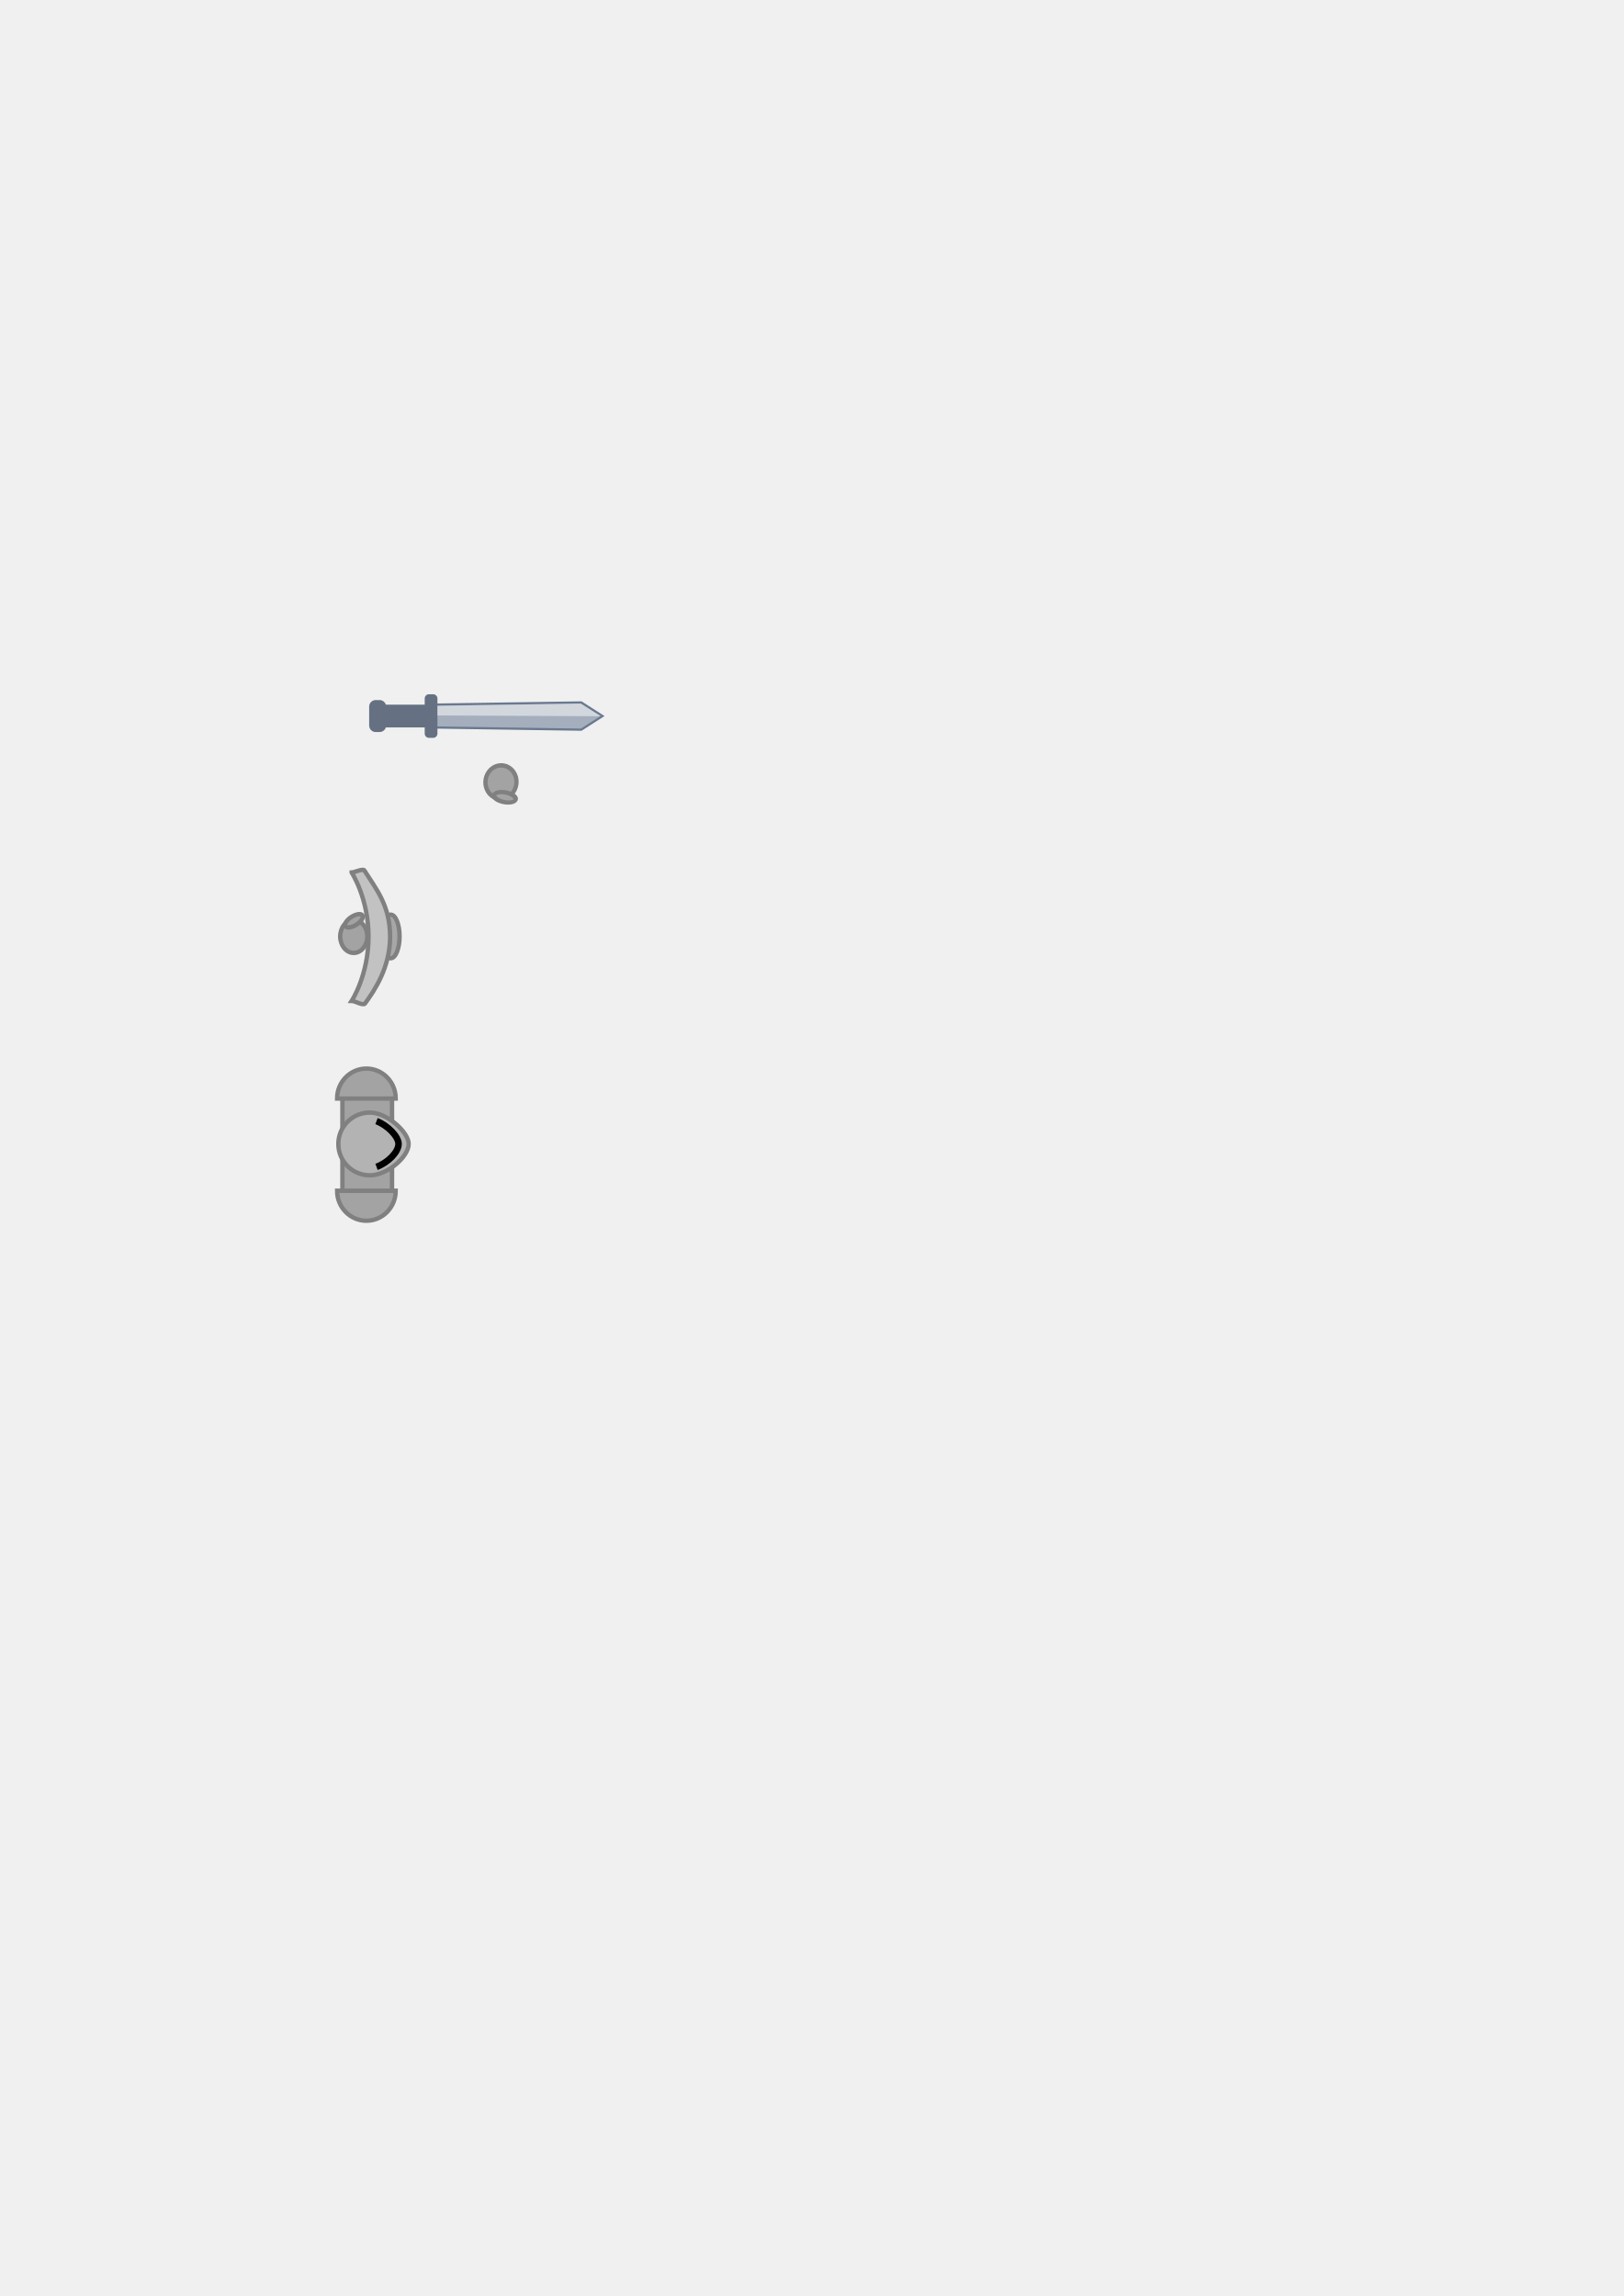
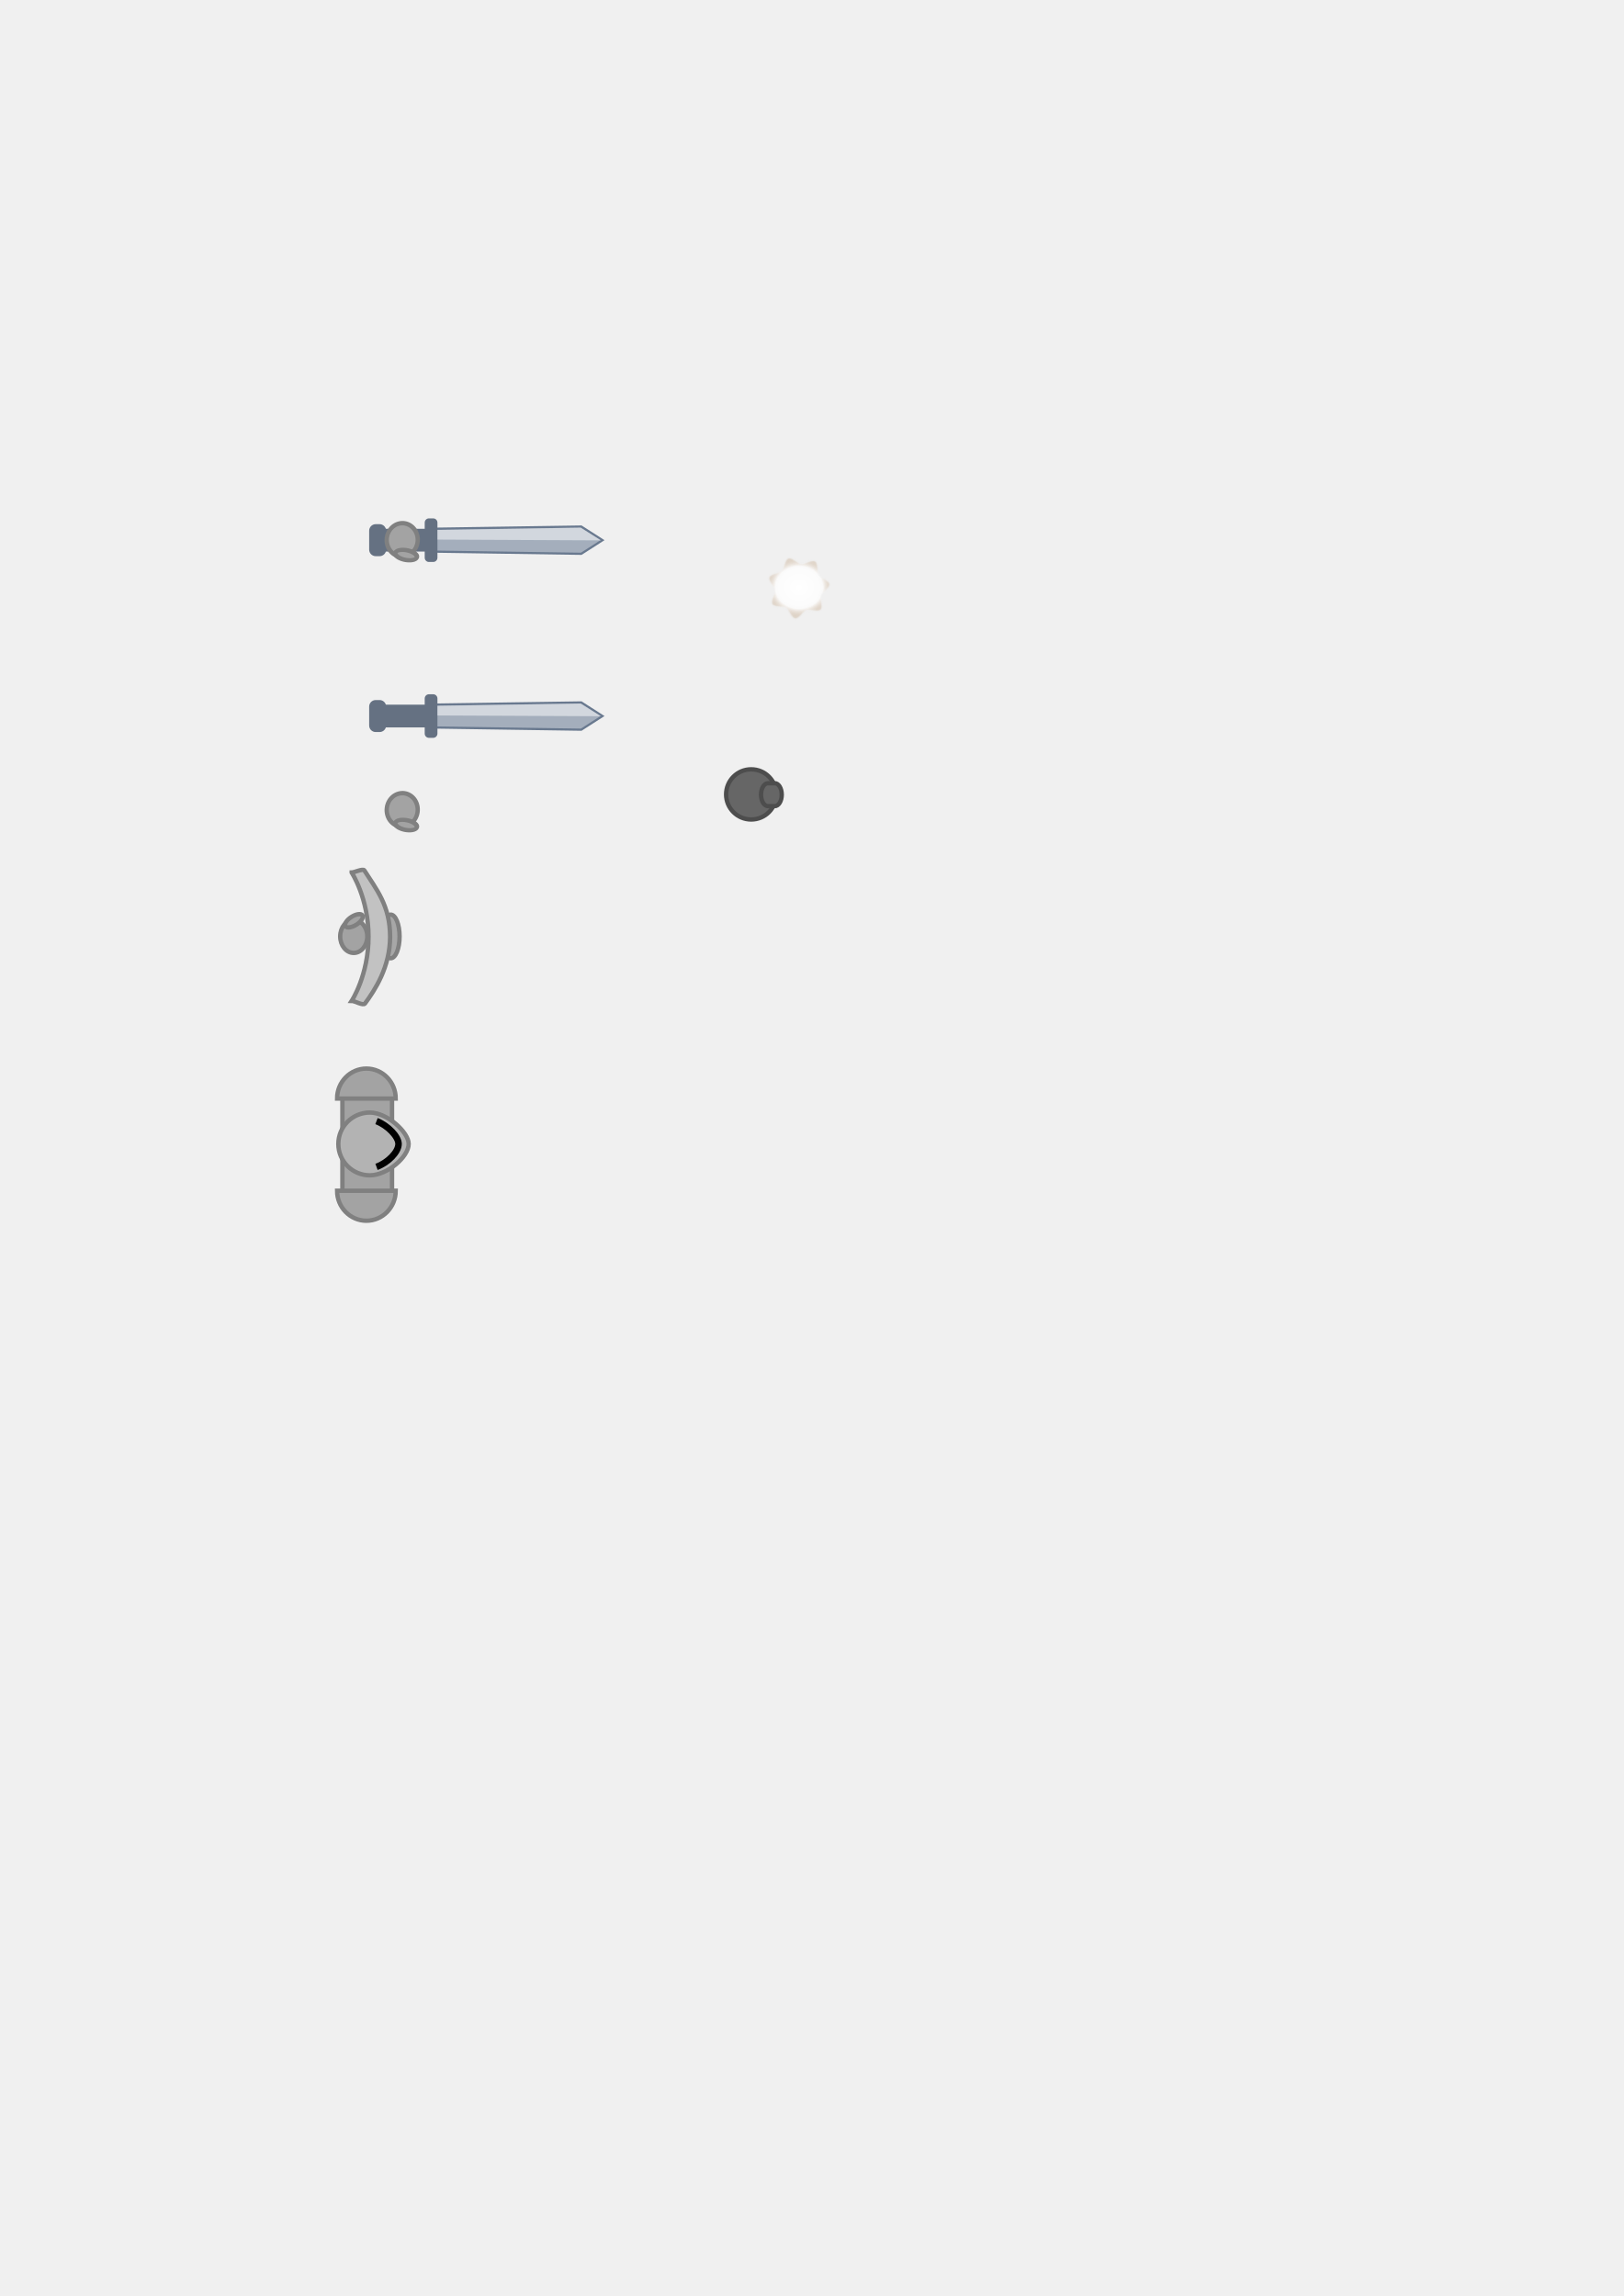
- <svg xmlns="http://www.w3.org/2000/svg" width="210mm" height="297mm" viewBox="0 0 744.094 1052.362" id="svg2" version="1.1">
-   <defs id="defs4" />
+ <svg xmlns="http://www.w3.org/2000/svg" xmlns:xlink="http://www.w3.org/1999/xlink" width="210mm" height="297mm" viewBox="0 0 744.094 1052.362" id="svg2" version="1.1">
+   <defs id="defs4">
+     <linearGradient id="linearGradient4383">
+       <stop style="stop-color:#ffffff;stop-opacity:1" offset="0" id="stop4385" />
+       <stop id="stop4393" offset="0.586" style="stop-color:#ffffff;stop-opacity:0.737" />
+       <stop style="stop-color:#804200;stop-opacity:0" offset="1" id="stop4387" />
+     </linearGradient>
+     <filter style="color-interpolation-filters:sRGB" id="filter4379" x="-0.044" width="1.089" y="-0.044" height="1.089">
+       <feGaussianBlur stdDeviation="0.508" id="feGaussianBlur4381" />
+     </filter>
+     <radialGradient xlink:href="#linearGradient4383" id="radialGradient4391" cx="366.275" cy="269.233" fx="366.275" fy="269.233" r="14.96" gradientUnits="userSpaceOnUse" gradientTransform="matrix(1.240771,0.00534199,-0.00476321,1.106341,-86.98799,-30.57873)" />
+   </defs>
  <g id="layer1">
    <g id="g4202" transform="matrix(0,1,-1,0,556.5222,342.7722)">
      <rect y="376.862" x="155.25" height="22.75" width="52.25" id="rect4164" style="color:#000000;clip-rule:nonzero;display:inline;overflow:visible;visibility:visible;opacity:1;isolation:auto;mix-blend-mode:normal;color-interpolation:sRGB;color-interpolation-filters:linearRGB;solid-color:#000000;solid-opacity:1;fill:#a3a3a3;fill-opacity:1;fill-rule:evenodd;stroke:#808080;stroke-width:2;stroke-linecap:butt;stroke-linejoin:miter;stroke-miterlimit:4;stroke-dasharray:none;stroke-dashoffset:0;stroke-opacity:1;marker:none;color-rendering:auto;image-rendering:auto;shape-rendering:auto;text-rendering:auto;enable-background:accumulate" />
      <path id="path4136" d="m 195.933,387.046 c 0,7.967 -6.442,14.425 -14.388,14.425 -7.947,0 -14.388,-6.458 -14.388,-14.425 0,-7.967 9.044,-17.801 14.388,-17.801 5.957,0 14.388,9.835 14.388,17.801 z" style="color:#000000;clip-rule:nonzero;display:inline;overflow:visible;visibility:visible;opacity:1;isolation:auto;mix-blend-mode:normal;color-interpolation:sRGB;color-interpolation-filters:linearRGB;solid-color:#000000;solid-opacity:1;fill:#b3b3b3;fill-opacity:1;fill-rule:evenodd;stroke:#808080;stroke-width:2;stroke-linecap:butt;stroke-linejoin:miter;stroke-miterlimit:4;stroke-dasharray:none;stroke-dashoffset:0;stroke-opacity:1;marker:none;color-rendering:auto;image-rendering:auto;shape-rendering:auto;text-rendering:auto;enable-background:accumulate" />
      <path id="path4139" d="m 192.063,383.977 c -1.87,-5.173 -6.785,-10.092 -10.519,-10.092 -3.35,0 -8.491,4.919 -10.469,10.092" style="color:#000000;clip-rule:nonzero;display:inline;overflow:visible;visibility:visible;opacity:1;isolation:auto;mix-blend-mode:normal;color-interpolation:sRGB;color-interpolation-filters:linearRGB;solid-color:#000000;solid-opacity:1;fill:#b3b3b3;fill-opacity:1;fill-rule:evenodd;stroke:#000000;stroke-width:3;stroke-linecap:butt;stroke-linejoin:miter;stroke-miterlimit:4;stroke-dasharray:none;stroke-dashoffset:0;stroke-opacity:1;marker:none;color-rendering:auto;image-rendering:auto;shape-rendering:auto;text-rendering:auto;enable-background:accumulate" />
      <path d="m 203,375.175 a 13.75,13.438 0 0 1 13.75,13.438 13.75,13.438 0 0 1 -13.75,13.438 l 0,-13.438 z" id="path4146" style="color:#000000;clip-rule:nonzero;display:inline;overflow:visible;visibility:visible;opacity:1;isolation:auto;mix-blend-mode:normal;color-interpolation:sRGB;color-interpolation-filters:linearRGB;solid-color:#000000;solid-opacity:1;fill:#a3a3a3;fill-opacity:1;fill-rule:evenodd;stroke:#808080;stroke-width:2;stroke-linecap:butt;stroke-linejoin:miter;stroke-miterlimit:4;stroke-dasharray:none;stroke-dashoffset:0;stroke-opacity:1;marker:none;color-rendering:auto;image-rendering:auto;shape-rendering:auto;text-rendering:auto;enable-background:accumulate" />
      <path transform="scale(-1,1)" style="color:#000000;clip-rule:nonzero;display:inline;overflow:visible;visibility:visible;opacity:1;isolation:auto;mix-blend-mode:normal;color-interpolation:sRGB;color-interpolation-filters:linearRGB;solid-color:#000000;solid-opacity:1;fill:#a3a3a3;fill-opacity:1;fill-rule:evenodd;stroke:#808080;stroke-width:2;stroke-linecap:butt;stroke-linejoin:miter;stroke-miterlimit:4;stroke-dasharray:none;stroke-dashoffset:0;stroke-opacity:1;marker:none;color-rendering:auto;image-rendering:auto;shape-rendering:auto;text-rendering:auto;enable-background:accumulate" id="path4180" d="m -160.75,375.175 a 13.75,13.438 0 0 1 13.75,13.438 13.75,13.438 0 0 1 -13.75,13.438 l 0,-13.438 z" />
    </g>
    <g id="g4298" transform="matrix(0,1,-1,0,507.9783,302.9631)">
      <ellipse ry="4.062" rx="10" cy="328.925" cx="126.25" id="path4209" style="color:#000000;clip-rule:nonzero;display:inline;overflow:visible;visibility:visible;opacity:1;isolation:auto;mix-blend-mode:normal;color-interpolation:sRGB;color-interpolation-filters:linearRGB;solid-color:#000000;solid-opacity:1;fill:#a7a7a7;fill-opacity:1;fill-rule:evenodd;stroke:#808080;stroke-width:2;stroke-linecap:butt;stroke-linejoin:miter;stroke-miterlimit:4;stroke-dasharray:none;stroke-dashoffset:0;stroke-opacity:1;marker:none;color-rendering:auto;image-rendering:auto;shape-rendering:auto;text-rendering:auto;enable-background:accumulate" />
      <g transform="translate(-17,-12)" id="g4196">
        <path style="color:#000000;clip-rule:nonzero;display:inline;overflow:visible;visibility:visible;opacity:1;isolation:auto;mix-blend-mode:normal;color-interpolation:sRGB;color-interpolation-filters:linearRGB;solid-color:#000000;solid-opacity:1;fill:#c2c2c2;fill-opacity:1;fill-rule:evenodd;stroke:#808080;stroke-width:2;stroke-linecap:butt;stroke-linejoin:miter;stroke-miterlimit:4;stroke-dasharray:none;stroke-dashoffset:0;stroke-opacity:1;marker:none;color-rendering:auto;image-rendering:auto;shape-rendering:auto;text-rendering:auto;enable-background:accumulate" d="m 113.958,358.819 c 0,-1.13 -1.934,-5.208 -0.982,-5.806 8.585,-5.396 16.041,-11.806 30.4,-11.806 13.887,0 24.526,7.011 30.615,11.509 1.14,0.842 -1.197,4.691 -1.197,6.103 0,0 -11.726,-7.725 -29.417,-7.725 -17.691,0 -29.417,7.725 -29.417,7.725 z" id="path4185" />
        <g id="g4192" transform="matrix(0.8073204,0,0,0.8005689,28.29451,68.17913)">
          <ellipse ry="7.75" rx="9.375" cy="361.862" cx="142.375" id="path4188" style="color:#000000;clip-rule:nonzero;display:inline;overflow:visible;visibility:visible;opacity:1;isolation:auto;mix-blend-mode:normal;color-interpolation:sRGB;color-interpolation-filters:linearRGB;solid-color:#000000;solid-opacity:1;fill:#a3a3a3;fill-opacity:1;fill-rule:evenodd;stroke:#808080;stroke-width:2.488;stroke-linecap:butt;stroke-linejoin:miter;stroke-miterlimit:4;stroke-dasharray:none;stroke-dashoffset:0;stroke-opacity:1;marker:none;color-rendering:auto;image-rendering:auto;shape-rendering:auto;text-rendering:auto;enable-background:accumulate" />
          <ellipse transform="matrix(0.5284908,0.8489391,-0.8489391,0.5284908,0,0)" style="color:#000000;clip-rule:nonzero;display:inline;overflow:visible;visibility:visible;opacity:1;isolation:auto;mix-blend-mode:normal;color-interpolation:sRGB;color-interpolation-filters:linearRGB;solid-color:#000000;solid-opacity:1;fill:#a3a3a3;fill-opacity:1;fill-rule:evenodd;stroke:#808080;stroke-width:2.488;stroke-linecap:butt;stroke-linejoin:miter;stroke-miterlimit:4;stroke-dasharray:none;stroke-dashoffset:0;stroke-opacity:1;marker:none;color-rendering:auto;image-rendering:auto;shape-rendering:auto;text-rendering:auto;enable-background:accumulate" id="ellipse4190" cx="377.646" cy="77.841" rx="5.75" ry="2.625" />
        </g>
        <g id="g4192-7" transform="matrix(-0.796509,-0.1526035,-0.1305786,0.9153533,406.3111,62.36331)" />
      </g>
    </g>
-     <g id="g4307" transform="matrix(0.4115256,0.9113982,-0.9113982,0.4115256,463.3832,1.945086)">
-       <ellipse ry="7.166" rx="7.603" cy="310.692" cx="-277.551" id="path4188-5" style="color:#000000;clip-rule:nonzero;display:inline;overflow:visible;visibility:visible;opacity:1;isolation:auto;mix-blend-mode:normal;color-interpolation:sRGB;color-interpolation-filters:linearRGB;solid-color:#000000;solid-opacity:1;fill:#a3a3a3;fill-opacity:1;fill-rule:evenodd;stroke:#808080;stroke-width:2.001;stroke-linecap:butt;stroke-linejoin:miter;stroke-miterlimit:4;stroke-dasharray:none;stroke-dashoffset:0;stroke-opacity:1;marker:none;color-rendering:auto;image-rendering:auto;shape-rendering:auto;text-rendering:auto;enable-background:accumulate" transform="matrix(-0.9821368,-0.188168,-0.1412241,0.9899777,0,0)" />
-       <ellipse transform="matrix(-0.6069006,0.7947777,0.7035471,0.7106486,0,0)" style="color:#000000;clip-rule:nonzero;display:inline;overflow:visible;visibility:visible;opacity:1;isolation:auto;mix-blend-mode:normal;color-interpolation:sRGB;color-interpolation-filters:linearRGB;solid-color:#000000;solid-opacity:1;fill:#a3a3a3;fill-opacity:1;fill-rule:evenodd;stroke:#808080;stroke-width:2.01;stroke-linecap:butt;stroke-linejoin:miter;stroke-miterlimit:4;stroke-dasharray:none;stroke-dashoffset:0;stroke-opacity:1;marker:none;color-rendering:auto;image-rendering:auto;shape-rendering:auto;text-rendering:auto;enable-background:accumulate" id="ellipse4190-3" cx="87.273" cy="410.444" rx="5.038" ry="2.265" />
-     </g>
    <g id="g4256" transform="translate(13.61181,-0.7071068)">
      <path id="rect4182" d="m 185.5,323.654 67.25,-1 9.75,6.25 -9.75,6.25 -67.25,-1 z" style="color:#000000;clip-rule:nonzero;display:inline;overflow:visible;visibility:visible;opacity:1;isolation:auto;mix-blend-mode:normal;color-interpolation:sRGB;color-interpolation-filters:linearRGB;solid-color:#000000;solid-opacity:1;fill:#a4aebc;fill-opacity:1;fill-rule:evenodd;stroke:#69798f;stroke-width:1px;stroke-linecap:butt;stroke-linejoin:miter;stroke-miterlimit:4;stroke-dasharray:none;stroke-dashoffset:0;stroke-opacity:1;color-rendering:auto;image-rendering:auto;shape-rendering:auto;text-rendering:auto;enable-background:accumulate" />
      <rect ry="1.945" rx="1.945" y="318.916" x="181.019" height="19.976" width="5.834" id="rect4250" style="color:#000000;clip-rule:nonzero;display:inline;overflow:visible;visibility:visible;opacity:1;isolation:auto;mix-blend-mode:normal;color-interpolation:sRGB;color-interpolation-filters:linearRGB;solid-color:#000000;solid-opacity:1;fill:#657182;fill-opacity:1;fill-rule:evenodd;stroke:none;stroke-width:1px;stroke-linecap:butt;stroke-linejoin:miter;stroke-miterlimit:4;stroke-dasharray:none;stroke-dashoffset:0;stroke-opacity:1;color-rendering:auto;image-rendering:auto;shape-rendering:auto;text-rendering:auto;enable-background:accumulate" />
      <rect y="323.689" x="162.281" height="10.43" width="22.451" id="rect4252" style="color:#000000;clip-rule:nonzero;display:inline;overflow:visible;visibility:visible;opacity:1;isolation:auto;mix-blend-mode:normal;color-interpolation:sRGB;color-interpolation-filters:linearRGB;solid-color:#000000;solid-opacity:1;fill:#657182;fill-opacity:1;fill-rule:evenodd;stroke:none;stroke-width:1px;stroke-linecap:butt;stroke-linejoin:miter;stroke-miterlimit:4;stroke-dasharray:none;stroke-dashoffset:0;stroke-opacity:1;color-rendering:auto;image-rendering:auto;shape-rendering:auto;text-rendering:auto;enable-background:accumulate" />
      <rect ry="3.005" rx="3.005" style="color:#000000;clip-rule:nonzero;display:inline;overflow:visible;visibility:visible;opacity:1;isolation:auto;mix-blend-mode:normal;color-interpolation:sRGB;color-interpolation-filters:linearRGB;solid-color:#000000;solid-opacity:1;fill:#657182;fill-opacity:1;fill-rule:evenodd;stroke:none;stroke-width:1px;stroke-linecap:butt;stroke-linejoin:miter;stroke-miterlimit:4;stroke-dasharray:none;stroke-dashoffset:0;stroke-opacity:1;color-rendering:auto;image-rendering:auto;shape-rendering:auto;text-rendering:auto;enable-background:accumulate" id="rect4254" width="7.778" height="14.672" x="155.563" y="321.567" />
      <path style="opacity:0.5;fill:#ffffff;fill-rule:evenodd;stroke:none;stroke-width:1px;stroke-linecap:butt;stroke-linejoin:miter;stroke-opacity:1" d="m 186.853,328.638 74.953,0.354 -9.369,-5.834 -65.584,1.061 z" id="path4262" />
    </g>
+     <g id="g4307" transform="matrix(0.4115256,0.9113982,-0.9113982,0.4115256,418.1283,14.67301)">
+       <ellipse ry="7.166" rx="7.603" cy="310.692" cx="-277.551" id="path4188-5" style="color:#000000;clip-rule:nonzero;display:inline;overflow:visible;visibility:visible;opacity:1;isolation:auto;mix-blend-mode:normal;color-interpolation:sRGB;color-interpolation-filters:linearRGB;solid-color:#000000;solid-opacity:1;fill:#a3a3a3;fill-opacity:1;fill-rule:evenodd;stroke:#808080;stroke-width:2.001;stroke-linecap:butt;stroke-linejoin:miter;stroke-miterlimit:4;stroke-dasharray:none;stroke-dashoffset:0;stroke-opacity:1;marker:none;color-rendering:auto;image-rendering:auto;shape-rendering:auto;text-rendering:auto;enable-background:accumulate" transform="matrix(-0.9821368,-0.188168,-0.1412241,0.9899777,0,0)" />
+       <ellipse transform="matrix(-0.6069006,0.7947777,0.7035471,0.7106486,0,0)" style="color:#000000;clip-rule:nonzero;display:inline;overflow:visible;visibility:visible;opacity:1;isolation:auto;mix-blend-mode:normal;color-interpolation:sRGB;color-interpolation-filters:linearRGB;solid-color:#000000;solid-opacity:1;fill:#a3a3a3;fill-opacity:1;fill-rule:evenodd;stroke:#808080;stroke-width:2.01;stroke-linecap:butt;stroke-linejoin:miter;stroke-miterlimit:4;stroke-dasharray:none;stroke-dashoffset:0;stroke-opacity:1;marker:none;color-rendering:auto;image-rendering:auto;shape-rendering:auto;text-rendering:auto;enable-background:accumulate" id="ellipse4190-3" cx="87.273" cy="410.444" rx="5.038" ry="2.265" />
+     </g>
+     <g id="g4329" transform="matrix(0,1,-1,0,709.6122,18.61221)">
+       <circle r="11.5" cy="365.362" cx="345.5" id="path4311" style="color:#000000;clip-rule:nonzero;display:inline;overflow:visible;visibility:visible;opacity:1;isolation:auto;mix-blend-mode:normal;color-interpolation:sRGB;color-interpolation-filters:linearRGB;solid-color:#000000;solid-opacity:1;fill:#666666;fill-opacity:1;fill-rule:evenodd;stroke:#4d4d4d;stroke-width:2;stroke-linecap:butt;stroke-linejoin:miter;stroke-miterlimit:4;stroke-dasharray:none;stroke-dashoffset:0;stroke-opacity:1;marker:none;color-rendering:auto;image-rendering:auto;shape-rendering:auto;text-rendering:auto;enable-background:accumulate" />
+       <rect ry="3.195" rx="5.25" y="351.362" x="340.375" height="9.5" width="10.5" id="rect4313" style="color:#000000;clip-rule:nonzero;display:inline;overflow:visible;visibility:visible;opacity:1;isolation:auto;mix-blend-mode:normal;color-interpolation:sRGB;color-interpolation-filters:linearRGB;solid-color:#000000;solid-opacity:1;fill:#666666;fill-opacity:1;fill-rule:evenodd;stroke:#4d4d4d;stroke-width:2;stroke-linecap:butt;stroke-linejoin:miter;stroke-miterlimit:4;stroke-dasharray:none;stroke-dashoffset:0;stroke-opacity:1;marker:none;color-rendering:auto;image-rendering:auto;shape-rendering:auto;text-rendering:auto;enable-background:accumulate" />
+     </g>
+     <path style="color:#000000;clip-rule:nonzero;display:inline;overflow:visible;visibility:visible;opacity:1;isolation:auto;mix-blend-mode:normal;color-interpolation:sRGB;color-interpolation-filters:linearRGB;solid-color:#000000;solid-opacity:1;fill:url(#radialGradient4391);fill-opacity:1;fill-rule:evenodd;stroke:none;stroke-width:2;stroke-linecap:butt;stroke-linejoin:miter;stroke-miterlimit:4;stroke-dasharray:none;stroke-dashoffset:0;stroke-opacity:1;marker:none;color-rendering:auto;image-rendering:auto;shape-rendering:auto;text-rendering:auto;enable-background:accumulate;filter:url(#filter4379)" id="path4333" d="m 376,279.362 c -1.198,1.198 -4.828,-0.348 -6.427,0.212 -1.599,0.559 -3.473,4.031 -5.157,3.842 -1.683,-0.19 -2.738,-3.992 -4.172,-4.893 -1.434,-0.901 -5.317,-0.202 -6.219,-1.636 -0.901,-1.434 1.413,-4.629 1.224,-6.313 -0.19,-1.683 -3.157,-4.283 -2.598,-5.882 0.559,-1.599 4.501,-1.781 5.699,-2.979 1.198,-1.198 1.38,-5.139 2.979,-5.699 1.599,-0.559 4.199,2.408 5.882,2.598 1.683,0.19 4.878,-2.125 6.313,-1.224 1.434,0.901 0.735,4.784 1.636,6.219 0.901,1.434 4.703,2.489 4.893,4.173 0.19,1.683 -3.282,3.558 -3.842,5.157 -0.559,1.599 0.986,5.229 -0.212,6.427 z" />
+     <g id="g4399">
+       <use height="100%" width="100%" transform="translate(0,-80.61017)" id="use4397" xlink:href="#g4256" y="0" x="0" />
+       <use height="100%" width="100%" transform="translate(0,-123.7437)" id="use4395" xlink:href="#g4307" y="0" x="0" />
+     </g>
  </g>
</svg>
